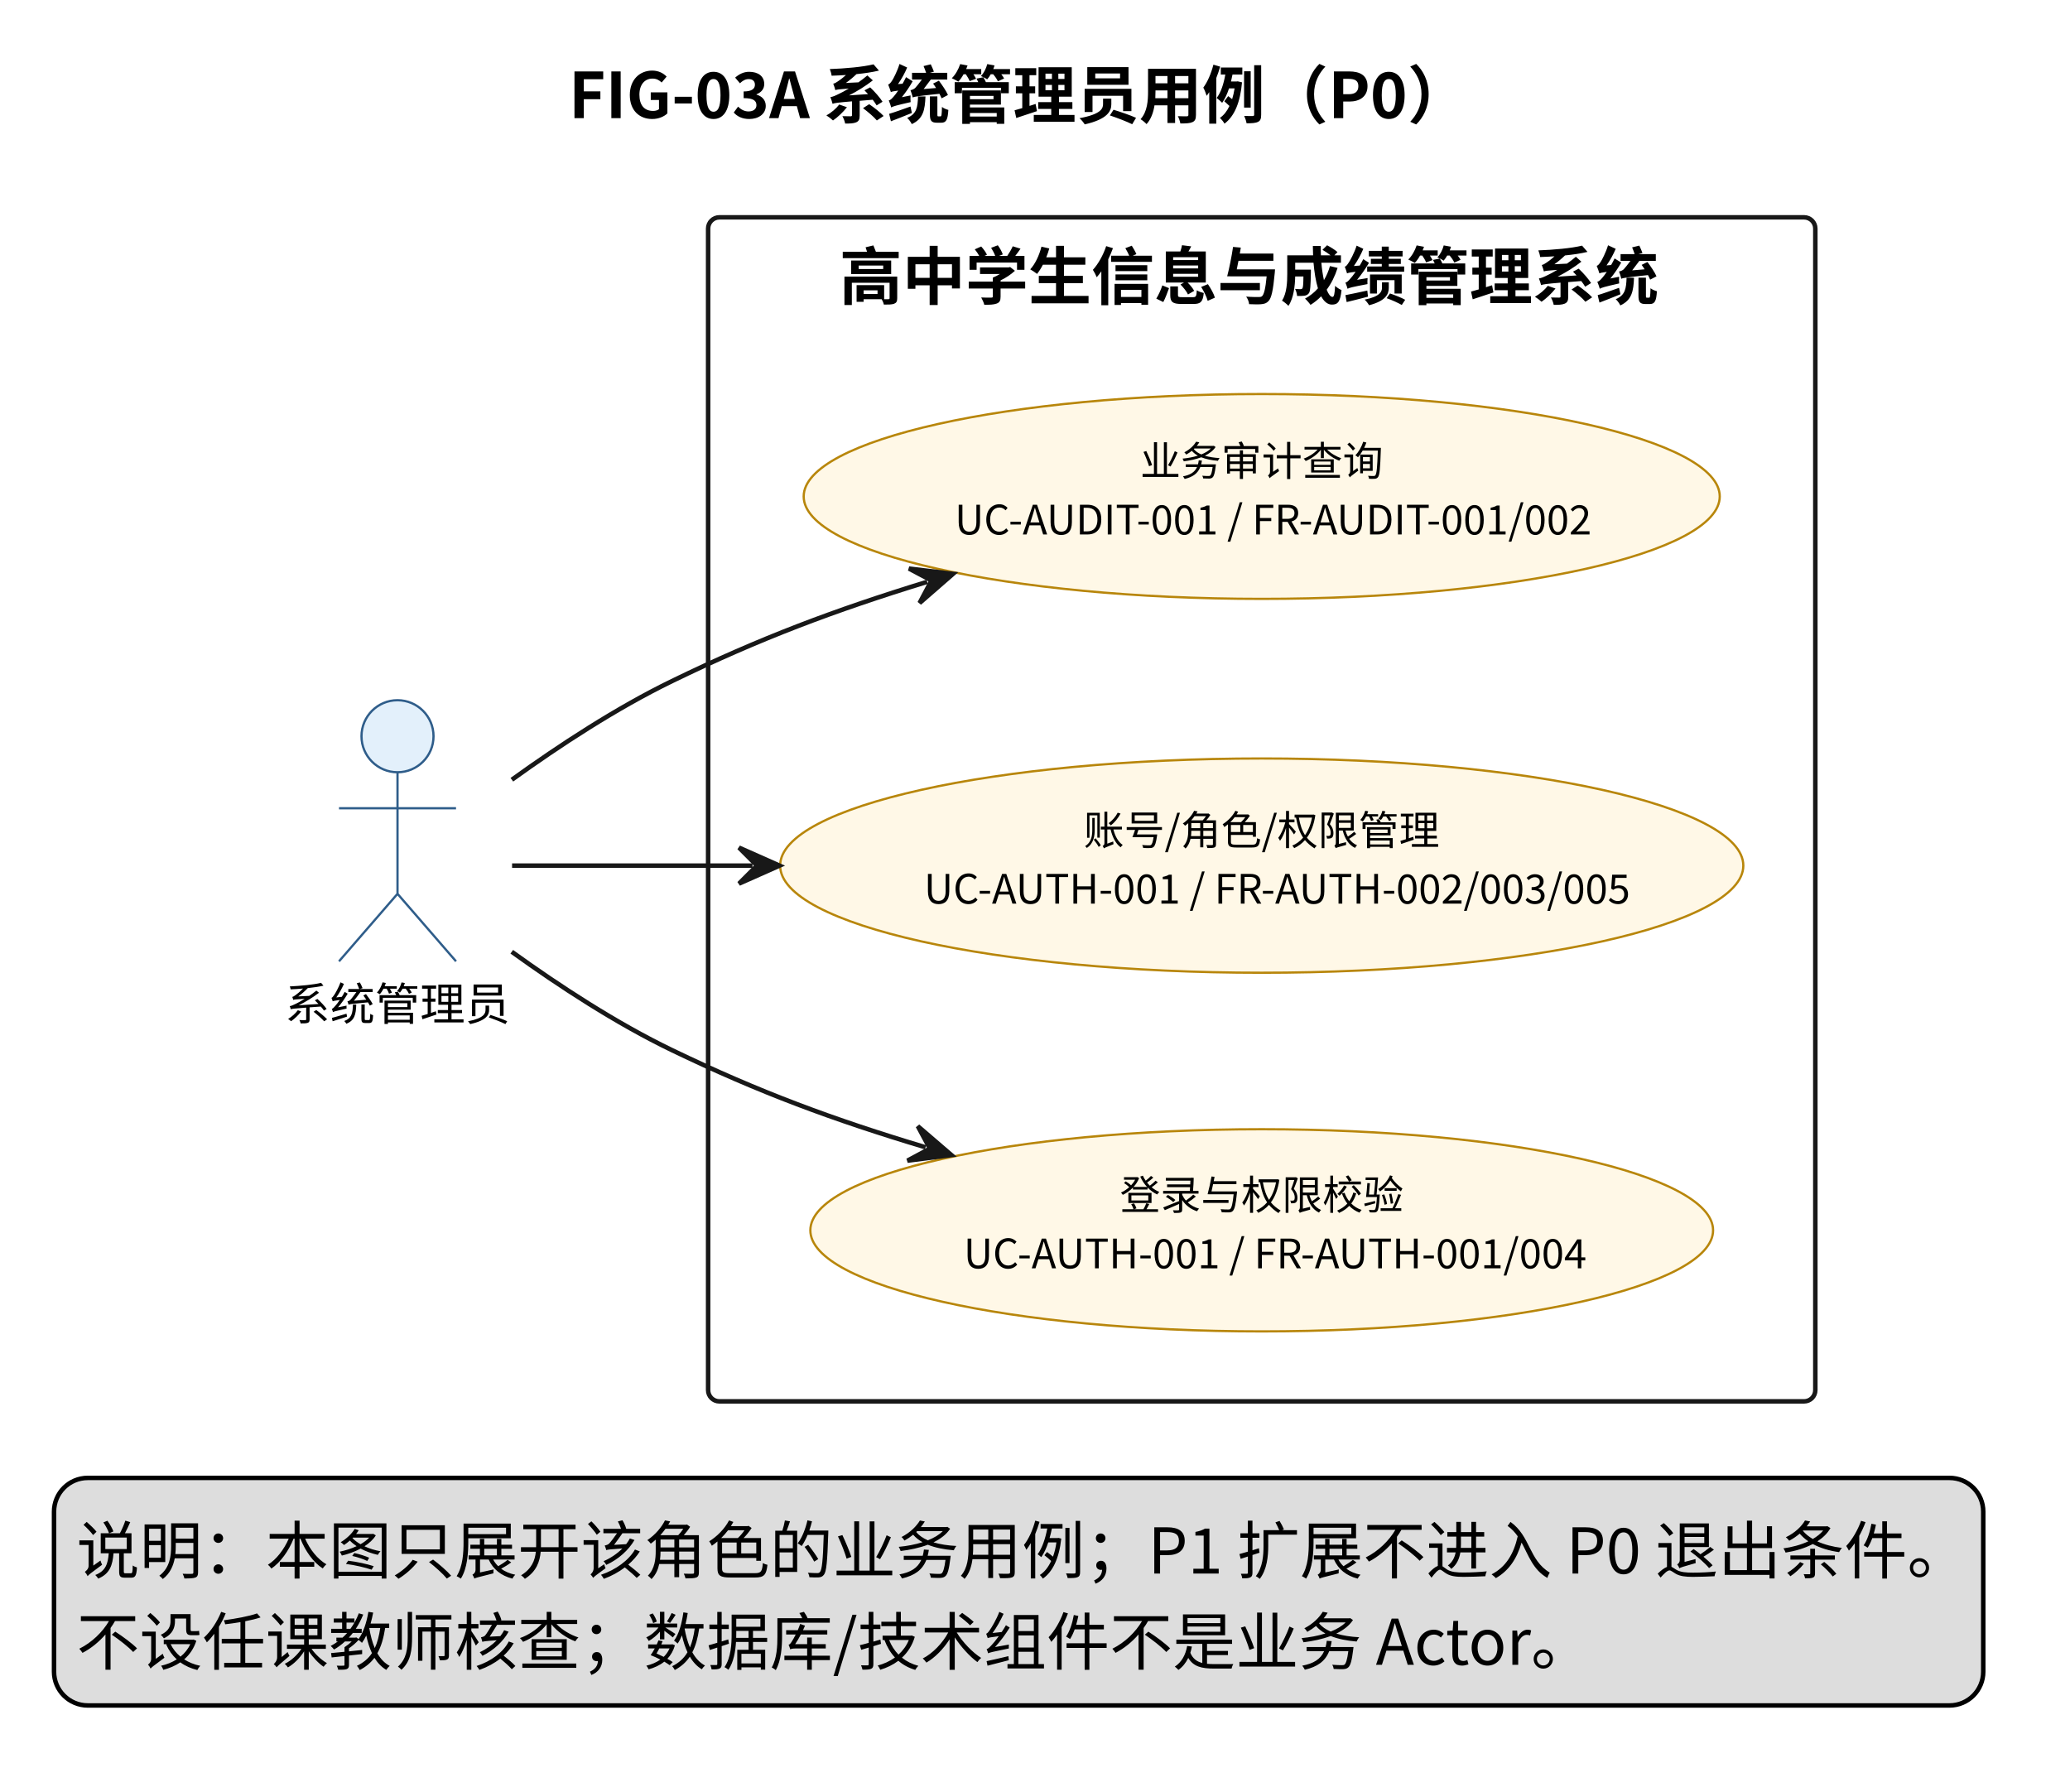
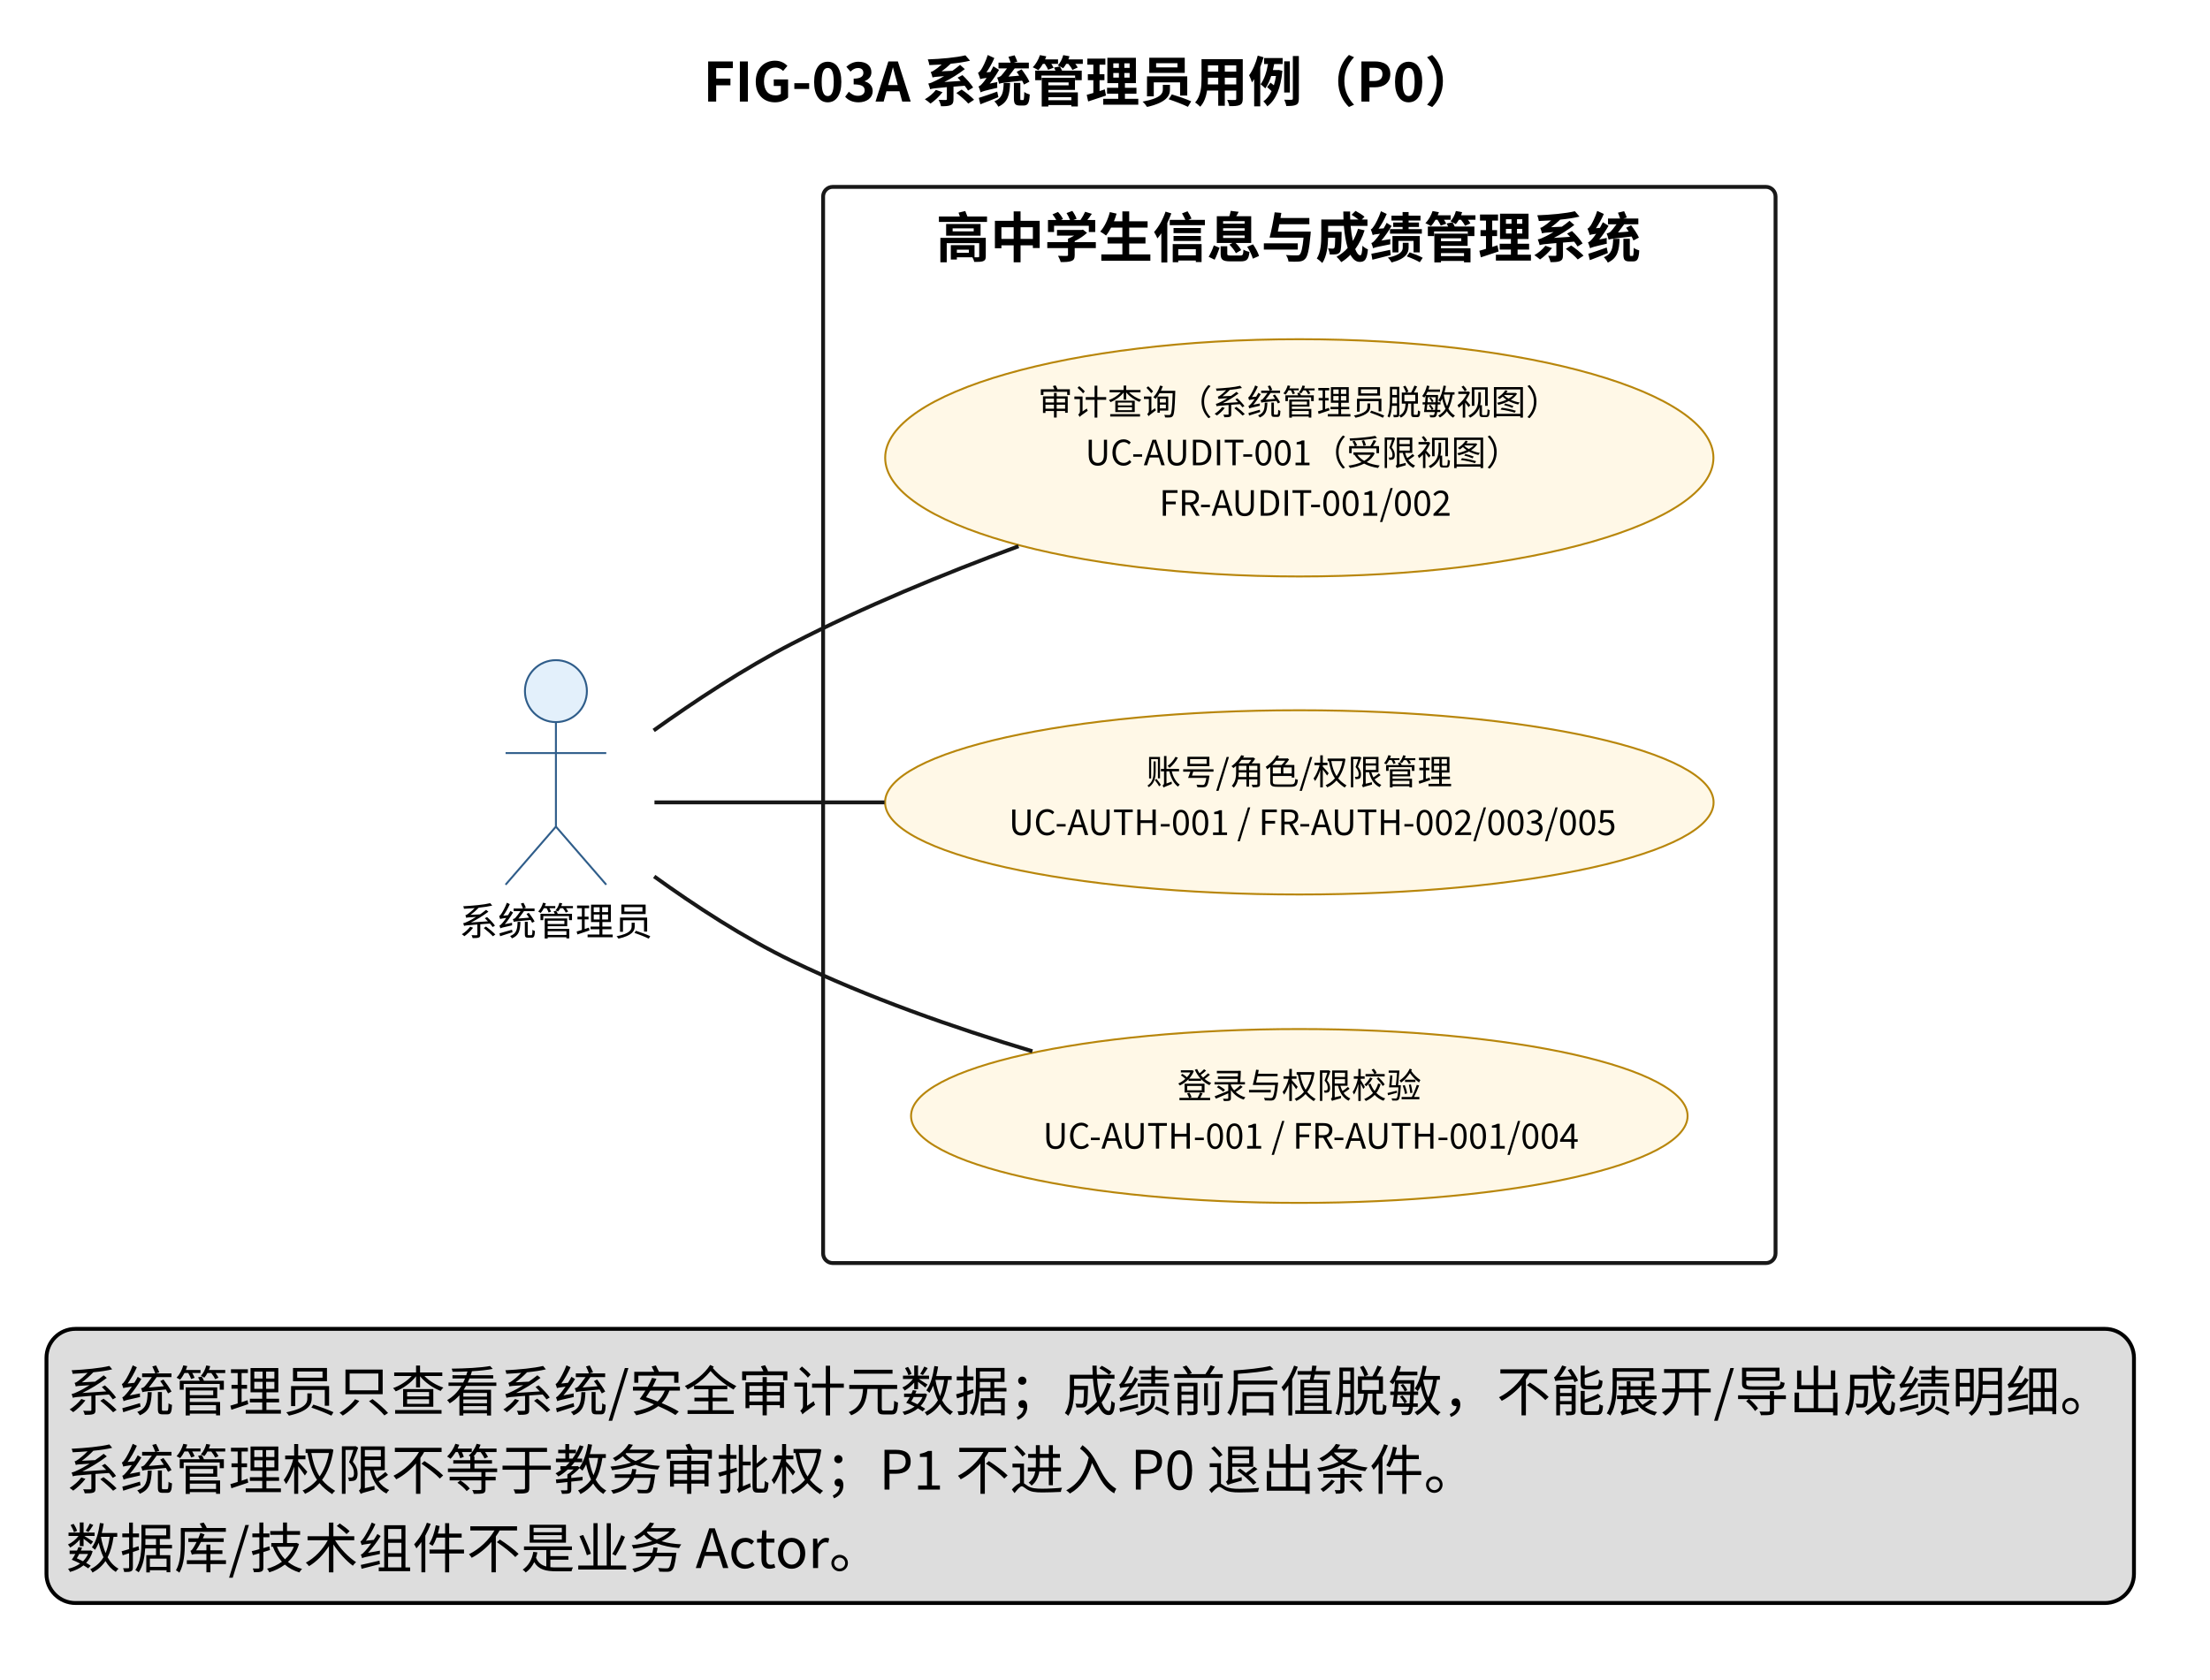
- <svg xmlns="http://www.w3.org/2000/svg" contentStyleType="text/css" height="829.167px" preserveAspectRatio="none" style="width:958px;height:829px;background:#FFFFFF;" version="1.1" viewBox="0 0 958 829" width="958.333px" zoomAndPan="magnify">
+ <svg xmlns="http://www.w3.org/2000/svg" contentStyleType="text/css" height="904.167px" preserveAspectRatio="none" style="width:1189px;height:904px;background:#FFFFFF;" version="1.1" viewBox="0 0 1189 904" width="1189.583px" zoomAndPan="magnify">
  <defs />
  <g>
-     <text fill="#000000" font-family="Noto Sans CJK SC" font-size="29.167" font-weight="bold" lengthAdjust="spacing" textLength="416.425" x="263.215" y="54.666">FIG-03A 系统管理员用例（P0）</text>
+     <text fill="#000000" font-family="Noto Sans CJK SC" font-size="29.167" font-weight="bold" lengthAdjust="spacing" textLength="416.425" x="378.335" y="54.666">FIG-03A 系统管理员用例（P0）</text>
    <g id="cluster_高中学生信息与成绩管理系统">
-       <rect fill="none" height="547.917" rx="5.208" ry="5.208" style="stroke:#181818;stroke-width:2.083;" width="512.417" x="327.719" y="100.567" />
-       <text fill="#000000" font-family="Noto Sans CJK SC" font-size="29.167" font-weight="bold" lengthAdjust="spacing" textLength="391.014" x="388.42" y="138.566">高中学生信息与成绩管理系统</text>
+       <rect fill="none" height="579.167" rx="5.208" ry="5.208" style="stroke:#181818;stroke-width:2.083;" width="512.417" x="442.839" y="100.567" />
+       <text fill="#000000" font-family="Noto Sans CJK SC" font-size="29.167" font-weight="bold" lengthAdjust="spacing" textLength="391.014" x="503.541" y="138.566">高中学生信息与成绩管理系统</text>
    </g>
    <g id="elem_U_LOGIN">
-       <ellipse cx="583.926" cy="569.324" fill="#FFF8E7" rx="208.894" ry="46.779" style="stroke:#B8860B;stroke-width:1.042;" />
-       <text fill="#000000" font-family="Noto Sans CJK SC" font-size="18.75" lengthAdjust="spacing" textLength="131.251" x="518.3" y="559.758">登录与权限校验</text>
-       <text fill="#000000" font-family="Noto Sans CJK SC" font-size="18.75" lengthAdjust="spacing" textLength="275.908" x="445.972" y="586.908">UC-AUTH-001 / FR-AUTH-001/004</text>
+       <ellipse cx="699.046" cy="600.574" fill="#FFF8E7" rx="208.894" ry="46.779" style="stroke:#B8860B;stroke-width:1.042;" />
+       <text fill="#000000" font-family="Noto Sans CJK SC" font-size="18.75" lengthAdjust="spacing" textLength="131.251" x="633.421" y="591.008">登录与权限校验</text>
+       <text fill="#000000" font-family="Noto Sans CJK SC" font-size="18.75" lengthAdjust="spacing" textLength="275.908" x="561.092" y="618.158">UC-AUTH-001 / FR-AUTH-001/004</text>
    </g>
    <g id="elem_U_ACCOUNT">
-       <ellipse cx="583.932" cy="400.559" fill="#FFF8E7" rx="222.88" ry="49.576" style="stroke:#B8860B;stroke-width:1.042;" />
-       <text fill="#000000" font-family="Noto Sans CJK SC" font-size="18.75" lengthAdjust="spacing" textLength="164.851" x="501.506" y="390.992">账号/角色/权限管理</text>
-       <text fill="#000000" font-family="Noto Sans CJK SC" font-size="18.75" lengthAdjust="spacing" textLength="312.639" x="427.612" y="418.143">UC-AUTH-001 / FR-AUTH-002/003/005</text>
+       <ellipse cx="699.052" cy="431.809" fill="#FFF8E7" rx="222.88" ry="49.576" style="stroke:#B8860B;stroke-width:1.042;" />
+       <text fill="#000000" font-family="Noto Sans CJK SC" font-size="18.75" lengthAdjust="spacing" textLength="164.851" x="616.627" y="422.242">账号/角色/权限管理</text>
+       <text fill="#000000" font-family="Noto Sans CJK SC" font-size="18.75" lengthAdjust="spacing" textLength="312.639" x="542.732" y="449.393">UC-AUTH-001 / FR-AUTH-002/003/005</text>
    </g>
    <g id="elem_U_AUDIT">
-       <ellipse cx="583.924" cy="229.732" fill="#FFF8E7" rx="211.976" ry="47.395" style="stroke:#B8860B;stroke-width:1.042;" />
-       <text fill="#000000" font-family="Noto Sans CJK SC" font-size="18.75" lengthAdjust="spacing" textLength="112.501" x="527.673" y="220.166">业务审计查询</text>
-       <text fill="#000000" font-family="Noto Sans CJK SC" font-size="18.75" lengthAdjust="spacing" textLength="284.158" x="441.845" y="247.316">UC-AUDIT-001 / FR-AUDIT-001/002</text>
+       <ellipse cx="699.038" cy="246.39" fill="#FFF8E7" rx="222.803" ry="63.844" style="stroke:#B8860B;stroke-width:1.042;" />
+       <text fill="#000000" font-family="Noto Sans CJK SC" font-size="18.75" lengthAdjust="spacing" textLength="281.252" x="558.412" y="223.248">审计查询（系统管理员脱敏视图）</text>
+       <text fill="#000000" font-family="Noto Sans CJK SC" font-size="18.75" lengthAdjust="spacing" textLength="230.308" x="583.884" y="250.398">UC-AUDIT-001（受限视图）</text>
+       <text fill="#000000" font-family="Noto Sans CJK SC" font-size="18.75" lengthAdjust="spacing" textLength="150.676" x="623.7" y="277.548">FR-AUDIT-001/002</text>
    </g>
    <g id="elem_SA">
-       <ellipse cx="183.969" cy="340.692" fill="#E3F0FB" rx="16.667" ry="16.667" style="stroke:#2F5D8A;stroke-width:1.042;" />
-       <path d="M183.969,357.358 L183.969,413.608 M156.886,374.025 L211.052,374.025 M183.969,413.608 L156.886,444.858 M183.969,413.608 L211.052,444.858 " fill="none" style="stroke:#2F5D8A;stroke-width:1.042;" />
-       <text fill="#000000" font-family="Noto Sans CJK SC" font-size="20.833" lengthAdjust="spacing" textLength="104.166" x="131.886" y="472.15">系统管理员</text>
+       <ellipse cx="299.089" cy="371.942" fill="#E3F0FB" rx="16.667" ry="16.667" style="stroke:#2F5D8A;stroke-width:1.042;" />
+       <path d="M299.089,388.608 L299.089,444.858 M272.006,405.275 L326.173,405.275 M299.089,444.858 L272.006,476.108 M299.089,444.858 L326.173,476.108 " fill="none" style="stroke:#2F5D8A;stroke-width:1.042;" />
+       <text fill="#000000" font-family="Noto Sans CJK SC" font-size="20.833" lengthAdjust="spacing" textLength="104.166" x="247.006" y="503.4">系统管理员</text>
    </g>
    <g id="link_SA_U_LOGIN">
-       <path d="M236.844,440.421 C258.74,456.212 285.24,473.546 311.052,485.983 C351.594,505.525 385.788,518.141 428.35,530.912 " fill="none" id="SA-to-U_LOGIN" style="stroke:#181818;stroke-width:2.083;" />
-       <polygon fill="#181818" points="440.323,534.504,424.759,521.134,430.346,531.51,419.969,537.097,440.323,534.504" style="stroke:#181818;stroke-width:2.083;" />
+       <path d="M351.964,471.671 C373.86,487.462 400.36,504.796 426.173,517.233 C466.714,536.775 512.881,552.983 555.443,565.754 " fill="none" id="SA-U_LOGIN" style="stroke:#181818;stroke-width:2.083;" />
    </g>
    <g id="link_SA_U_ACCOUNT">
-       <path d="M236.99,400.567 C269.552,400.567 301.802,400.567 348.261,400.567 " fill="none" id="SA-to-U_ACCOUNT" style="stroke:#181818;stroke-width:2.083;" />
-       <polygon fill="#181818" points="360.761,400.567,342.011,392.233,350.344,400.567,342.011,408.9,360.761,400.567" style="stroke:#181818;stroke-width:2.083;" />
+       <path d="M352.11,431.817 C384.673,431.817 429.423,431.817 475.881,431.817 " fill="none" id="SA-U_ACCOUNT" style="stroke:#181818;stroke-width:2.083;" />
    </g>
    <g id="link_SA_U_AUDIT">
-       <path d="M236.886,360.817 C258.802,345.025 285.281,327.671 311.052,315.15 C351.844,295.317 386.333,282.385 429.104,269.239 " fill="none" id="SA-to-U_AUDIT" style="stroke:#181818;stroke-width:2.083;" />
-       <polygon fill="#181818" points="441.052,265.567,420.682,263.11,431.095,268.627,425.578,279.041,441.052,265.567" style="stroke:#181818;stroke-width:2.083;" />
+       <path d="M351.693,393.108 C373.798,377.296 400.485,359.671 426.173,346.4 C464.464,326.629 507.589,308.858 547.985,293.962 " fill="none" id="SA-U_AUDIT" style="stroke:#181818;stroke-width:2.083;" />
    </g>
-     <rect fill="#DDDDDD" height="105.3" id="_legend" rx="15.625" ry="15.625" style="stroke:#000000;stroke-width:2.083;" width="892.855" x="25" y="683.9" />
-     <text fill="#000000" font-family="Noto Sans CJK SC" font-size="29.167" lengthAdjust="spacing" textLength="872.021" x="35.417" y="728.15">说明：本图只展开该角色的业务用例；P1 扩展不进入 P0 退出条件。</text>
-     <text fill="#000000" font-family="Noto Sans CJK SC" font-size="29.167" lengthAdjust="spacing" textLength="698.276" x="35.417" y="770.383">不设任课教师核查；数据库/技术组件不是业务 Actor。</text>
+     <rect fill="#DDDDDD" height="147.533" id="_legend" rx="15.625" ry="15.625" style="stroke:#000000;stroke-width:2.083;" width="1123.095" x="25" y="715.15" />
+     <text fill="#000000" font-family="Noto Sans CJK SC" font-size="29.167" lengthAdjust="spacing" textLength="1102.262" x="35.417" y="759.4">系统管理员只查看系统/安全审计元数据；成绩前后值脱敏，不能展开/导出成绩明细。</text>
+     <text fill="#000000" font-family="Noto Sans CJK SC" font-size="29.167" lengthAdjust="spacing" textLength="755.355" x="35.417" y="801.633">系统管理权限不等于教务审批权；P1 不进入 P0 退出条件。</text>
+     <text fill="#000000" font-family="Noto Sans CJK SC" font-size="29.167" lengthAdjust="spacing" textLength="435.777" x="35.417" y="843.866">数据库/技术组件不是业务 Actor。</text>
  </g>
</svg>
